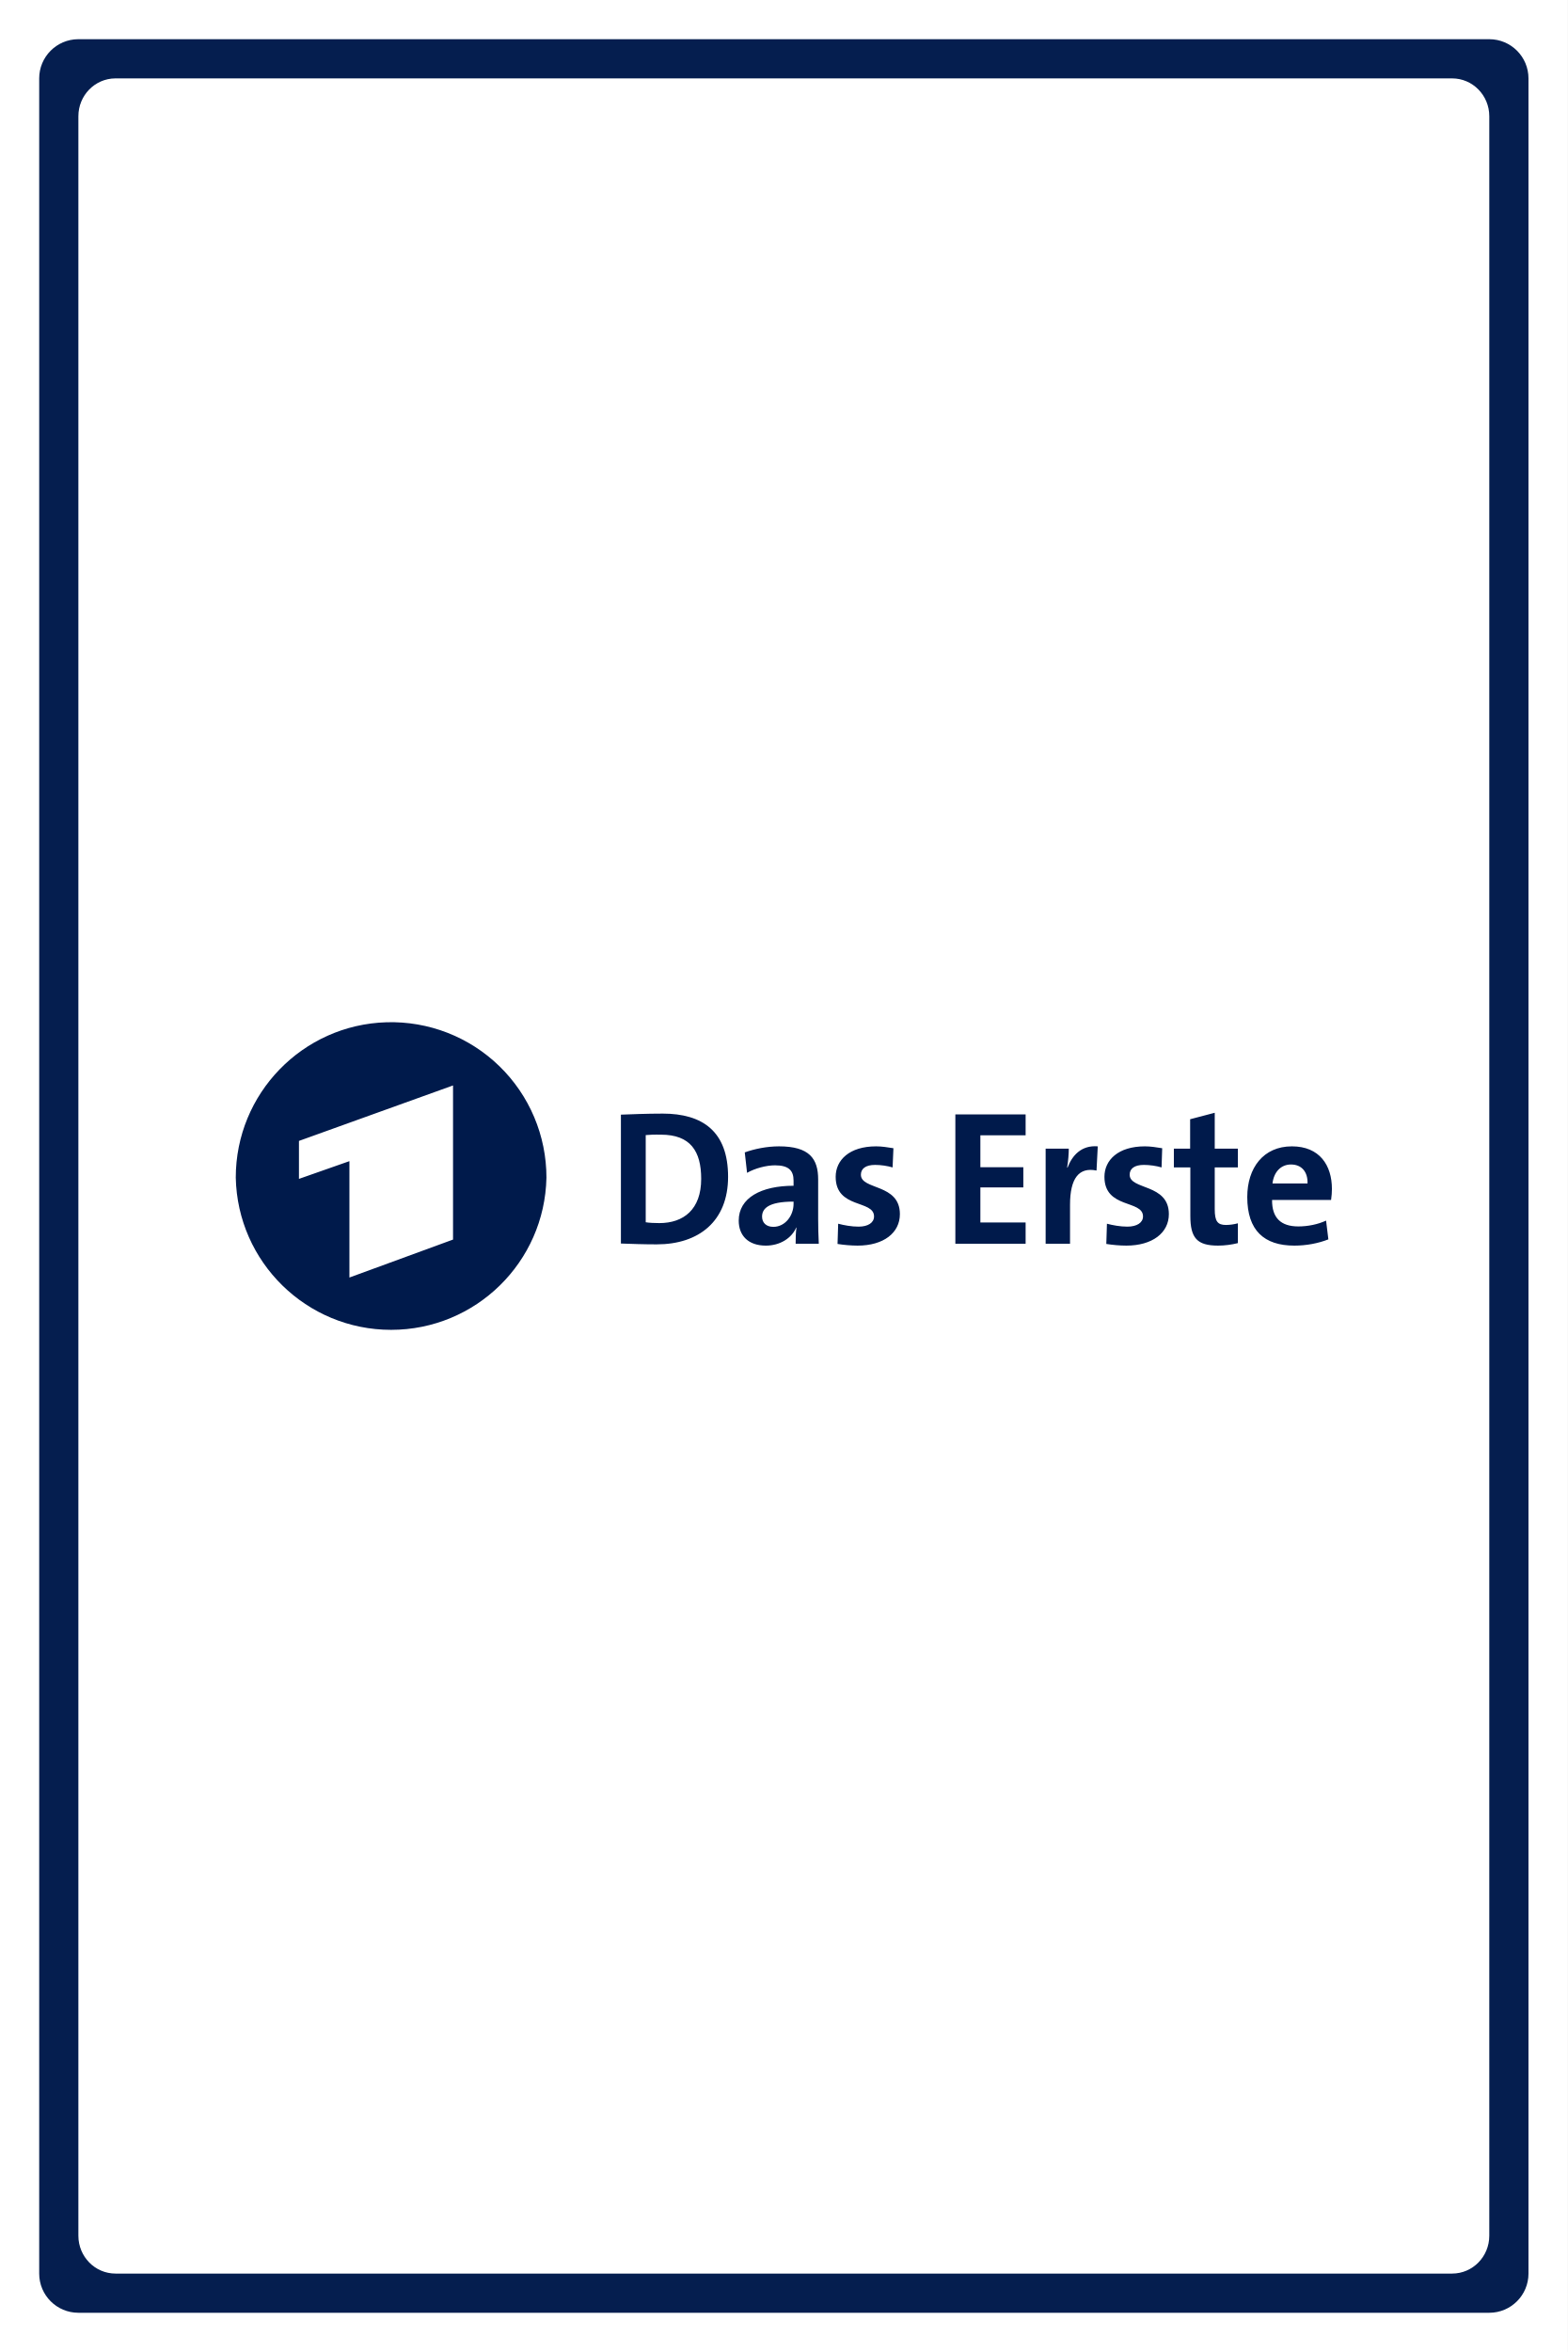
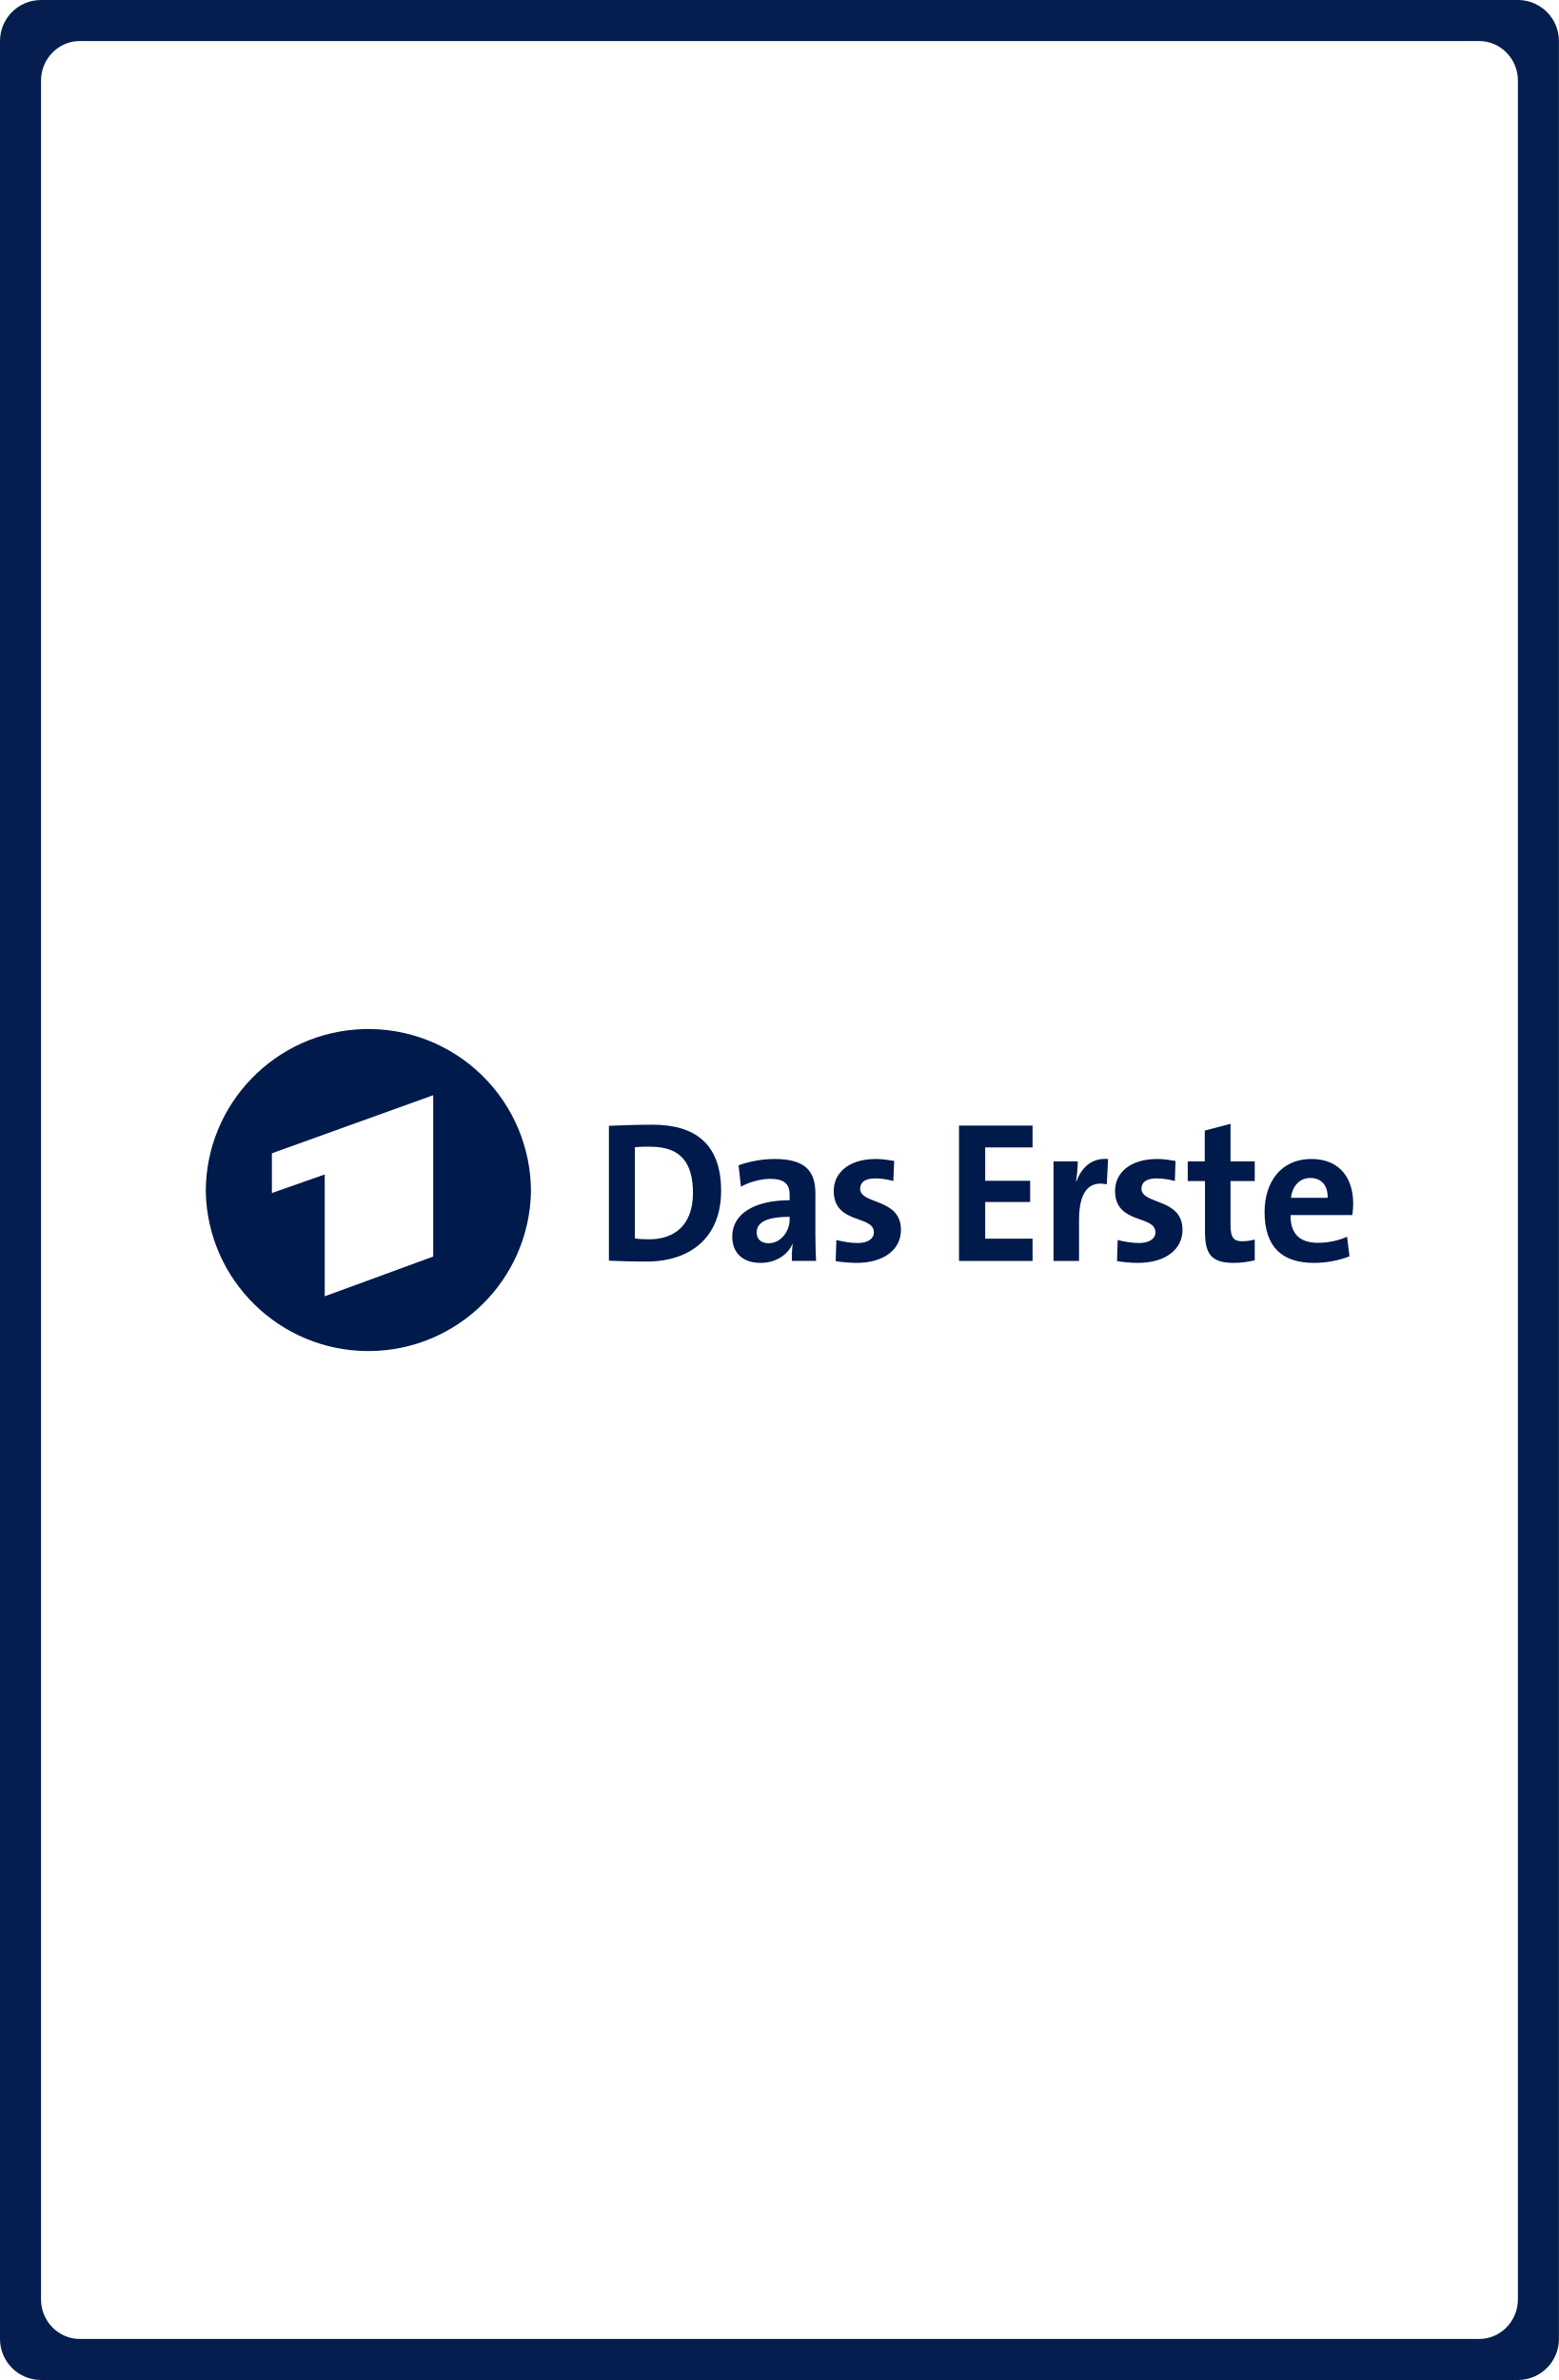
- <svg xmlns="http://www.w3.org/2000/svg" width="1000" height="1500" viewBox="0 0 264.583 396.875">
-   <path d="M0 0h264.583v396.875H0z" style="opacity:.98;fill:#fff;fill-opacity:1;stroke-width:2.646" />
-   <path d="M49.832 25A25 25 0 0 0 25 50v1400a25 25 0 0 0 25 25h900a25 25 0 0 0 25-25V50a25 25 0 0 0-25-25zm23.711 25a23.684 24.138 0 0 1 .14 0h852.633A23.684 24.138 0 0 1 950 74.139V1425.86a23.684 24.138 0 0 1-23.684 24.14H73.684A23.684 24.138 0 0 1 50 1425.861V74.14A23.684 24.138 0 0 1 73.543 50" style="opacity:.98;fill:#001a4b;fill-opacity:1;stroke-width:46.344" transform="scale(.26458)" />
-   <path fill="#001a4b" fill-rule="evenodd" d="M65.235 172.495a26.22 26.22 0 0 0-25.443 26.217 26.222 26.222 0 0 0 52.433 0 26.22 26.22 0 0 0-26.992-26.217zm11.225 10.663v26.006l-17.489 6.405v-19.637l-8.516 2.991v-6.405zm128.555 4.61-4.153 1.091v4.962h-2.745v3.167h2.78v8.164c0 3.746 1.128 5.032 4.68 5.032 1.131 0 2.31-.163 3.344-.422v-3.343a8 8 0 0 1-2.006.281c-1.42 0-1.9-.607-1.9-2.674v-7.038h3.906v-3.167h-3.906zm-93.184.141c-2.68 0-5.327.112-7.038.176v21.747c1.84.065 3.792.14 6.052.14 7.105 0 12.036-3.909 12.036-11.4 0-7.655-4.3-10.664-11.05-10.664zm49.407.14v21.819h11.859v-3.59h-7.636v-5.911h7.249v-3.414h-7.25v-5.384h7.637v-3.52zm-51.096 3.414c.432-.017.923 0 1.407 0 4.974 0 6.792 2.778 6.792 7.46 0 5.168-2.972 7.461-7.073 7.461-.84 0-1.706-.044-2.288-.14v-14.71c.34-.034.73-.054 1.162-.07zm21.326 1.971c-2.067 0-4.157.44-5.772 1.02l.387 3.45c1.357-.776 3.263-1.268 4.716-1.268 2.325 0 3.132.89 3.132 2.57v.879c-5.458 0-9.255 2.034-9.255 5.877 0 2.583 1.668 4.223 4.574 4.223 2.39 0 4.363-1.254 5.138-3.062l.035.034c-.129.84-.14 1.773-.14 2.71h3.906a90 90 0 0 1-.106-4.153v-6.686c0-3.488-1.448-5.595-6.615-5.595zm16.398 0c-4.522 0-6.827 2.328-6.827 5.138 0 5.458 6.475 3.844 6.475 6.686 0 1.066-1.022 1.724-2.604 1.724-1.228 0-2.448-.234-3.449-.492l-.106 3.413a22.4 22.4 0 0 0 3.379.281c4.392 0 7.143-2.149 7.143-5.313 0-5.2-6.58-4.036-6.58-6.651 0-1.002.778-1.654 2.393-1.654 1 0 2.051.163 2.956.422l.14-3.238c-.968-.161-1.984-.316-2.92-.316m37.407 0c-2.777-.226-4.327 1.555-5.102 3.59h-.07c.193-1.13.281-2.396.281-3.203h-3.906v16.047h4.117v-6.58c0-4.457 1.498-6.386 4.47-5.772zm7.953 0c-4.521 0-6.827 2.328-6.827 5.138 0 5.458 6.51 3.844 6.51 6.686 0 1.066-1.056 1.724-2.639 1.724-1.227 0-2.447-.234-3.449-.492l-.105 3.413c1.033.161 2.216.281 3.378.281 4.392 0 7.179-2.149 7.179-5.313 0-5.2-6.616-4.036-6.616-6.651 0-1.002.778-1.654 2.393-1.654 1.001 0 2.087.163 2.991.422l.106-3.238c-.969-.161-1.984-.316-2.921-.316m24.809 0c-4.812 0-7.53 3.642-7.53 8.551 0 5.652 2.85 8.2 7.952 8.2 2.003 0 4.025-.378 5.736-1.056l-.387-3.167c-1.389.646-3.098.985-4.68.985-2.971 0-4.466-1.466-4.434-4.47h9.959c.097-.677.14-1.315.14-1.864 0-3.972-2.073-7.179-6.756-7.179m-.14 3.062c1.743 0 2.844 1.2 2.78 3.202h-5.913c.225-1.94 1.42-3.204 3.13-3.204zm-83.964 6.263v.388c0 1.937-1.38 3.87-3.414 3.87-1.195 0-1.9-.69-1.9-1.724 0-1.291.954-2.533 5.314-2.533z" style="stroke-width:1.126" />
+ <svg xmlns="http://www.w3.org/2000/svg" width="670.897" height="1024" viewBox="0 0 251.351 383.641">
+   <g data-rescale-wrap="1" transform="translate(-6.6145 -6.6145)">
+     <path d="M0 0h264.583v396.875H0z" style="opacity:.98;fill:#fff;fill-opacity:1;stroke-width:2.646" />
+     <path d="M49.832 25A25 25 0 0 0 25 50v1400a25 25 0 0 0 25 25h900a25 25 0 0 0 25-25V50a25 25 0 0 0-25-25zm23.711 25a23.684 24.138 0 0 1 .14 0h852.633A23.684 24.138 0 0 1 950 74.139V1425.86a23.684 24.138 0 0 1-23.684 24.14H73.684A23.684 24.138 0 0 1 50 1425.861V74.14A23.684 24.138 0 0 1 73.543 50" style="opacity:.98;fill:#001a4b;fill-opacity:1;stroke-width:46.344" transform="scale(.26458)" />
+     <path fill="#001a4b" fill-rule="evenodd" d="M65.235 172.495a26.22 26.22 0 0 0-25.443 26.217 26.222 26.222 0 0 0 52.433 0 26.22 26.22 0 0 0-26.992-26.217zm11.225 10.663v26.006l-17.489 6.405v-19.637l-8.516 2.991v-6.405zm128.555 4.61-4.153 1.091v4.962h-2.745v3.167h2.78v8.164c0 3.746 1.128 5.032 4.68 5.032 1.131 0 2.31-.163 3.344-.422v-3.343a8 8 0 0 1-2.006.281c-1.42 0-1.9-.607-1.9-2.674v-7.038h3.906v-3.167h-3.906zm-93.184.141c-2.68 0-5.327.112-7.038.176v21.747c1.84.065 3.792.14 6.052.14 7.105 0 12.036-3.909 12.036-11.4 0-7.655-4.3-10.664-11.05-10.664zm49.407.14v21.819h11.859v-3.59h-7.636v-5.911h7.249v-3.414h-7.25v-5.384h7.637v-3.52zm-51.096 3.414c.432-.017.923 0 1.407 0 4.974 0 6.792 2.778 6.792 7.46 0 5.168-2.972 7.461-7.073 7.461-.84 0-1.706-.044-2.288-.14v-14.71c.34-.034.73-.054 1.162-.07zm21.326 1.971c-2.067 0-4.157.44-5.772 1.02l.387 3.45c1.357-.776 3.263-1.268 4.716-1.268 2.325 0 3.132.89 3.132 2.57v.879c-5.458 0-9.255 2.034-9.255 5.877 0 2.583 1.668 4.223 4.574 4.223 2.39 0 4.363-1.254 5.138-3.062l.035.034c-.129.84-.14 1.773-.14 2.71h3.906a90 90 0 0 1-.106-4.153v-6.686c0-3.488-1.448-5.595-6.615-5.595zm16.398 0c-4.522 0-6.827 2.328-6.827 5.138 0 5.458 6.475 3.844 6.475 6.686 0 1.066-1.022 1.724-2.604 1.724-1.228 0-2.448-.234-3.449-.492l-.106 3.413a22.4 22.4 0 0 0 3.379.281c4.392 0 7.143-2.149 7.143-5.313 0-5.2-6.58-4.036-6.58-6.651 0-1.002.778-1.654 2.393-1.654 1 0 2.051.163 2.956.422l.14-3.238c-.968-.161-1.984-.316-2.92-.316m37.407 0c-2.777-.226-4.327 1.555-5.102 3.59h-.07c.193-1.13.281-2.396.281-3.203h-3.906v16.047h4.117v-6.58c0-4.457 1.498-6.386 4.47-5.772zm7.953 0c-4.521 0-6.827 2.328-6.827 5.138 0 5.458 6.51 3.844 6.51 6.686 0 1.066-1.056 1.724-2.639 1.724-1.227 0-2.447-.234-3.449-.492l-.105 3.413c1.033.161 2.216.281 3.378.281 4.392 0 7.179-2.149 7.179-5.313 0-5.2-6.616-4.036-6.616-6.651 0-1.002.778-1.654 2.393-1.654 1.001 0 2.087.163 2.991.422l.106-3.238c-.969-.161-1.984-.316-2.921-.316m24.809 0c-4.812 0-7.53 3.642-7.53 8.551 0 5.652 2.85 8.2 7.952 8.2 2.003 0 4.025-.378 5.736-1.056l-.387-3.167c-1.389.646-3.098.985-4.68.985-2.971 0-4.466-1.466-4.434-4.47h9.959c.097-.677.14-1.315.14-1.864 0-3.972-2.073-7.179-6.756-7.179m-.14 3.062c1.743 0 2.844 1.2 2.78 3.202h-5.913c.225-1.94 1.42-3.204 3.13-3.204zm-83.964 6.263v.388c0 1.937-1.38 3.87-3.414 3.87-1.195 0-1.9-.69-1.9-1.724 0-1.291.954-2.533 5.314-2.533z" style="stroke-width:1.126" />
+   </g>
</svg>
